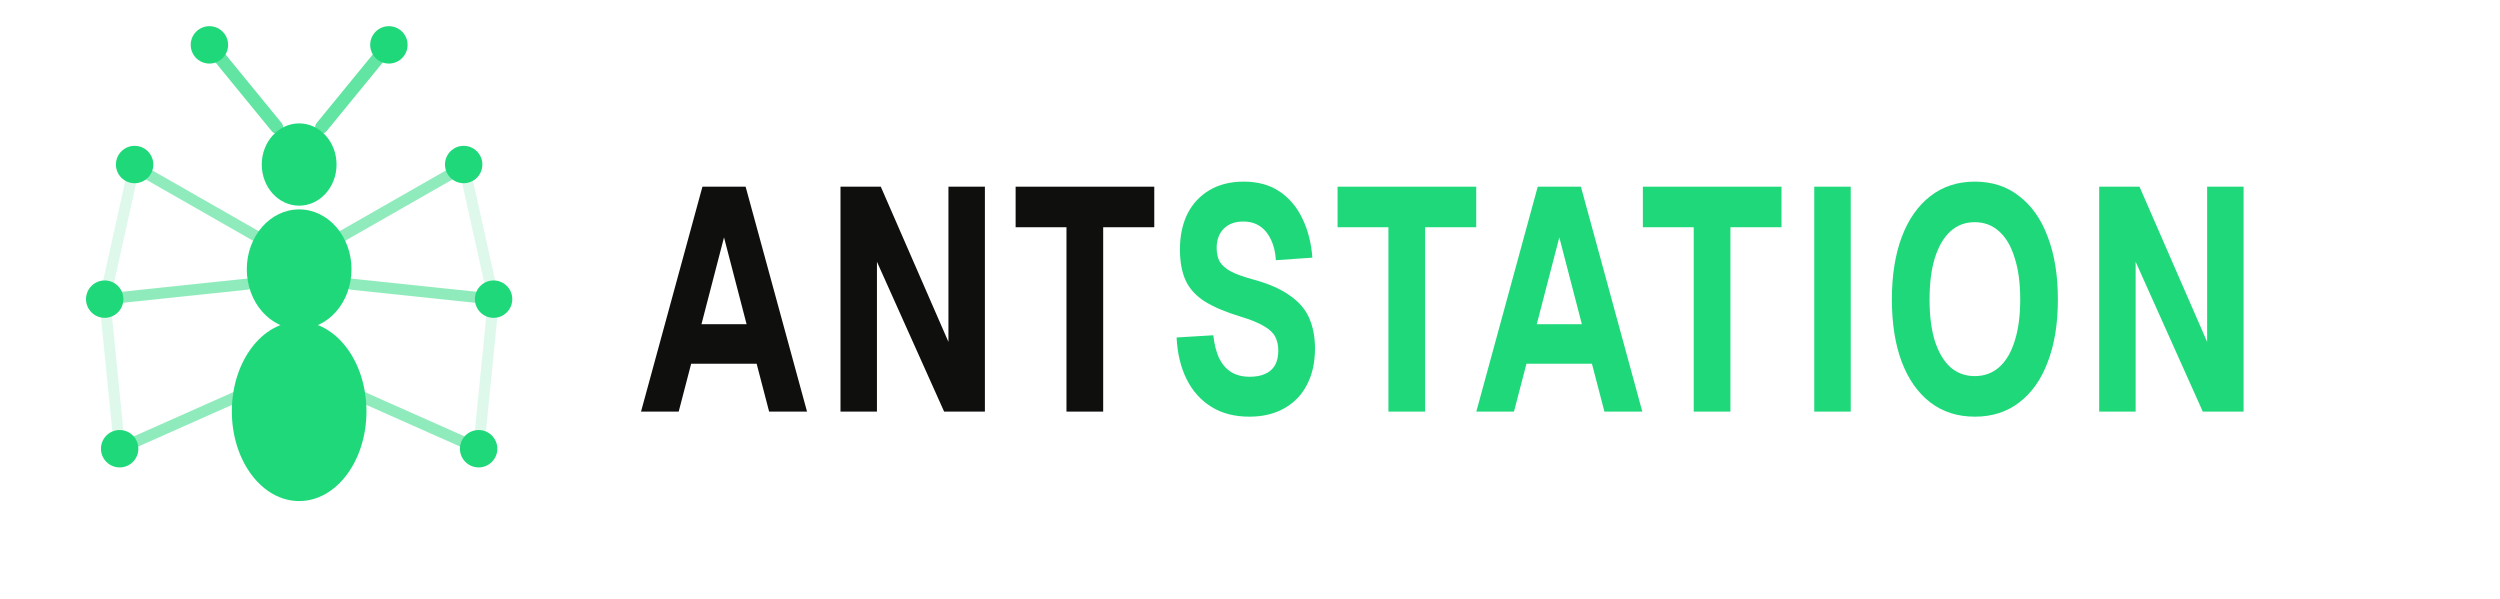
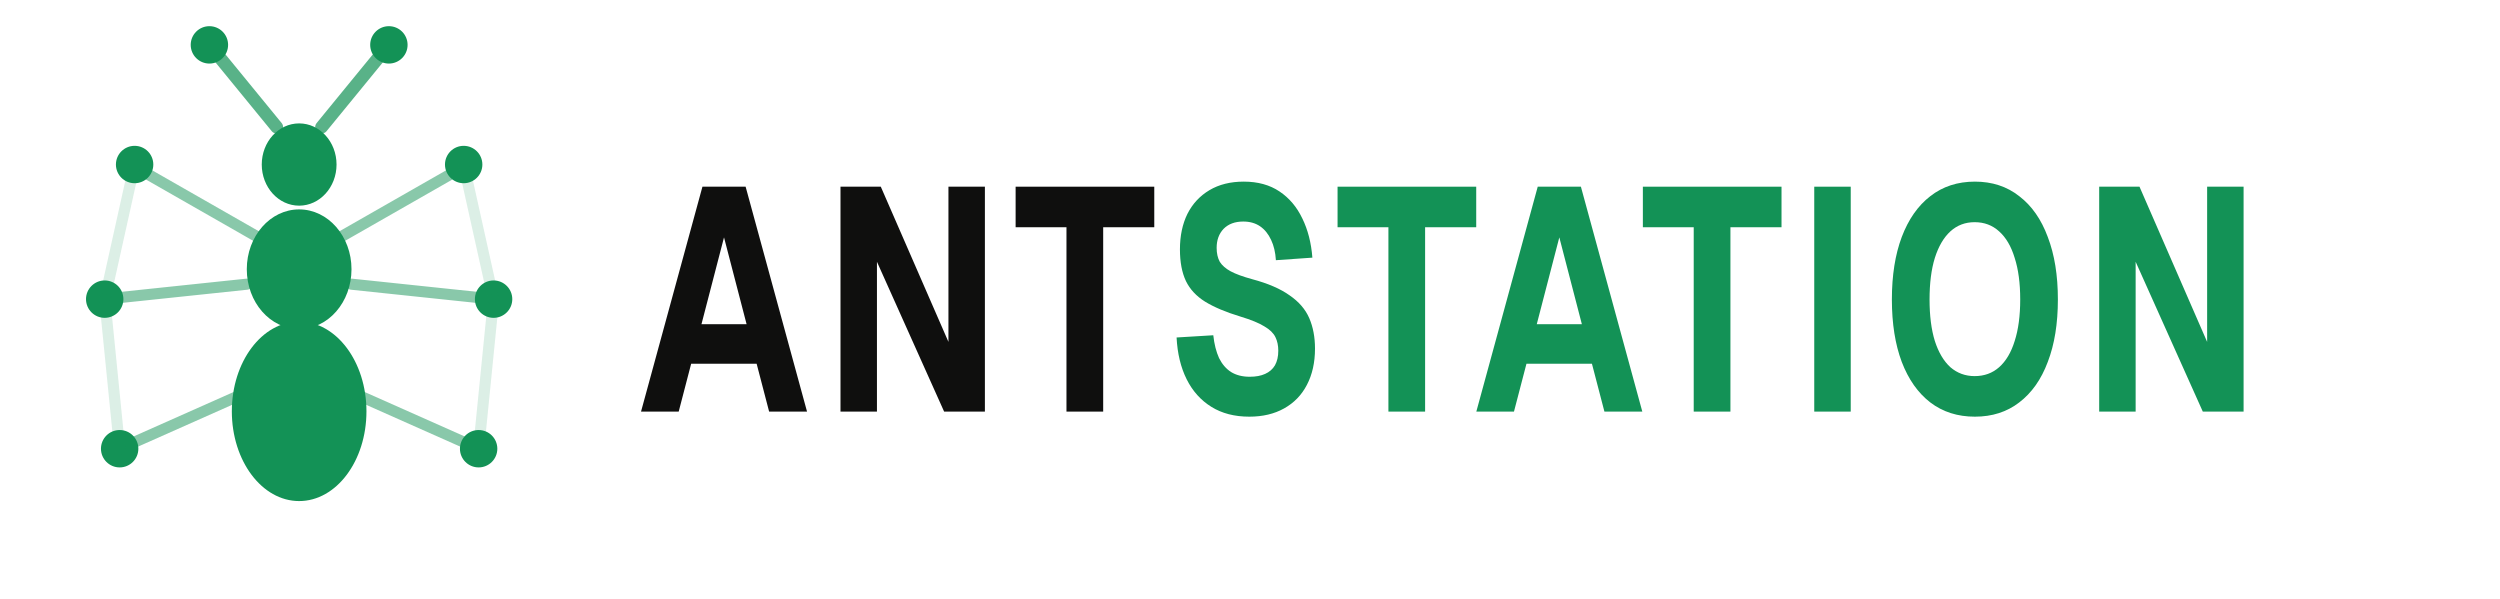
<svg xmlns="http://www.w3.org/2000/svg" width="234" height="56" viewBox="0 0 117 28" fill="none" role="img" aria-labelledby="title">
  <g class="antstation-ant">
-     <path d="M14 9.625C14.966 9.625 15.75 8.763 15.75 7.7C15.75 6.637 14.966 5.775 14 5.775C13.034 5.775 12.25 6.637 12.25 7.7C12.25 8.763 13.034 9.625 14 9.625Z" fill="#1FD87A" />
-     <path d="M14 15.4C15.353 15.4 16.45 14.146 16.45 12.6C16.45 11.054 15.353 9.8 14 9.8C12.647 9.8 11.55 11.054 11.55 12.6C11.55 14.146 12.647 15.4 14 15.4Z" fill="#1FD87A" />
-     <path d="M14 23.45C15.74 23.45 17.15 21.57 17.15 19.25C17.15 16.93 15.74 15.05 14 15.05C12.26 15.05 10.85 16.93 10.85 19.25C10.85 21.57 12.26 23.45 14 23.45Z" fill="#1FD87A" />
-     <path opacity="0.7" d="M12.95 5.95L9.8 2.1" stroke="#1FD87A" stroke-width="0.6" stroke-linecap="round" />
-     <path opacity="0.7" d="M15.05 5.95L18.2 2.1" stroke="#1FD87A" stroke-width="0.6" stroke-linecap="round" />
-     <path d="M9.8 2.975C10.283 2.975 10.675 2.583 10.675 2.1C10.675 1.617 10.283 1.225 9.8 1.225C9.317 1.225 8.925 1.617 8.925 2.1C8.925 2.583 9.317 2.975 9.8 2.975Z" fill="#1FD87A" />
-     <path d="M18.2 2.975C18.683 2.975 19.075 2.583 19.075 2.1C19.075 1.617 18.683 1.225 18.2 1.225C17.717 1.225 17.325 1.617 17.325 2.1C17.325 2.583 17.717 2.975 18.2 2.975Z" fill="#1FD87A" />
-     <path opacity="0.5" d="M12.25 11.2L6.125 7.7" stroke="#1FD87A" stroke-width="0.52" stroke-linecap="round" />
-     <path opacity="0.5" d="M15.75 11.2L21.875 7.7" stroke="#1FD87A" stroke-width="0.52" stroke-linecap="round" />
-     <path d="M6.3 8.575C6.783 8.575 7.175 8.183 7.175 7.7C7.175 7.217 6.783 6.825 6.3 6.825C5.817 6.825 5.425 7.217 5.425 7.7C5.425 8.183 5.817 8.575 6.3 8.575Z" fill="#1FD87A" />
-     <path d="M21.7 8.575C22.183 8.575 22.575 8.183 22.575 7.7C22.575 7.217 22.183 6.825 21.7 6.825C21.217 6.825 20.825 7.217 20.825 7.7C20.825 8.183 21.217 8.575 21.7 8.575Z" fill="#1FD87A" />
-     <path opacity="0.5" d="M11.55 13.3L4.9 14" stroke="#1FD87A" stroke-width="0.52" stroke-linecap="round" />
-     <path opacity="0.5" d="M16.45 13.3L23.1 14" stroke="#1FD87A" stroke-width="0.52" stroke-linecap="round" />
-     <path d="M4.9 14.875C5.383 14.875 5.775 14.483 5.775 14C5.775 13.517 5.383 13.125 4.9 13.125C4.417 13.125 4.025 13.517 4.025 14C4.025 14.483 4.417 14.875 4.9 14.875Z" fill="#1FD87A" />
-     <path d="M23.1 14.875C23.583 14.875 23.975 14.483 23.975 14C23.975 13.517 23.583 13.125 23.1 13.125C22.617 13.125 22.225 13.517 22.225 14C22.225 14.483 22.617 14.875 23.1 14.875Z" fill="#1FD87A" />
-     <path opacity="0.5" d="M11.9 18.2L5.6 21" stroke="#1FD87A" stroke-width="0.52" stroke-linecap="round" />
-     <path opacity="0.5" d="M16.1 18.2L22.4 21" stroke="#1FD87A" stroke-width="0.52" stroke-linecap="round" />
-     <path d="M5.6 21.875C6.083 21.875 6.475 21.483 6.475 21C6.475 20.517 6.083 20.125 5.6 20.125C5.117 20.125 4.725 20.517 4.725 21C4.725 21.483 5.117 21.875 5.6 21.875Z" fill="#1FD87A" />
-     <path d="M22.4 21.875C22.883 21.875 23.275 21.483 23.275 21C23.275 20.517 22.883 20.125 22.4 20.125C21.917 20.125 21.525 20.517 21.525 21C21.525 21.483 21.917 21.875 22.4 21.875Z" fill="#1FD87A" />
-     <path opacity="0.15" d="M6.3 7.7L4.9 14" stroke="#1FD87A" stroke-width="0.52" stroke-linecap="round" />
-     <path opacity="0.15" d="M21.7 7.7L23.1 14" stroke="#1FD87A" stroke-width="0.52" stroke-linecap="round" />
-     <path opacity="0.15" d="M4.9 14L5.6 21" stroke="#1FD87A" stroke-width="0.52" stroke-linecap="round" />
-     <path opacity="0.15" d="M23.1 14L22.4 21" stroke="#1FD87A" stroke-width="0.52" stroke-linecap="round" />
+     <path d="M14 9.625C14.966 9.625 15.75 8.763 15.75 7.7C15.75 6.637 14.966 5.775 14 5.775C13.034 5.775 12.25 6.637 12.25 7.7C12.25 8.763 13.034 9.625 14 9.625Z" fill="#139256" />
+     <path d="M14 15.4C15.353 15.4 16.45 14.146 16.45 12.6C16.45 11.054 15.353 9.8 14 9.8C12.647 9.8 11.55 11.054 11.55 12.6C11.55 14.146 12.647 15.4 14 15.4Z" fill="#139256" />
+     <path d="M14 23.45C15.74 23.45 17.15 21.57 17.15 19.25C17.15 16.93 15.74 15.05 14 15.05C12.26 15.05 10.85 16.93 10.85 19.25C10.85 21.57 12.26 23.45 14 23.45Z" fill="#139256" />
+     <path opacity="0.7" d="M12.95 5.95L9.8 2.1" stroke="#139256" stroke-width="0.6" stroke-linecap="round" />
+     <path opacity="0.7" d="M15.05 5.95L18.2 2.1" stroke="#139256" stroke-width="0.6" stroke-linecap="round" />
+     <path d="M9.8 2.975C10.283 2.975 10.675 2.583 10.675 2.1C10.675 1.617 10.283 1.225 9.8 1.225C9.317 1.225 8.925 1.617 8.925 2.1C8.925 2.583 9.317 2.975 9.8 2.975Z" fill="#139256" />
+     <path d="M18.2 2.975C18.683 2.975 19.075 2.583 19.075 2.1C19.075 1.617 18.683 1.225 18.2 1.225C17.717 1.225 17.325 1.617 17.325 2.1C17.325 2.583 17.717 2.975 18.2 2.975Z" fill="#139256" />
+     <path opacity="0.5" d="M12.25 11.2L6.125 7.7" stroke="#139256" stroke-width="0.52" stroke-linecap="round" />
+     <path opacity="0.5" d="M15.75 11.2L21.875 7.7" stroke="#139256" stroke-width="0.52" stroke-linecap="round" />
+     <path d="M6.3 8.575C6.783 8.575 7.175 8.183 7.175 7.7C7.175 7.217 6.783 6.825 6.3 6.825C5.817 6.825 5.425 7.217 5.425 7.7C5.425 8.183 5.817 8.575 6.3 8.575Z" fill="#139256" />
+     <path d="M21.7 8.575C22.183 8.575 22.575 8.183 22.575 7.7C22.575 7.217 22.183 6.825 21.7 6.825C21.217 6.825 20.825 7.217 20.825 7.7C20.825 8.183 21.217 8.575 21.7 8.575Z" fill="#139256" />
+     <path opacity="0.5" d="M11.55 13.3L4.9 14" stroke="#139256" stroke-width="0.52" stroke-linecap="round" />
+     <path opacity="0.5" d="M16.45 13.3L23.1 14" stroke="#139256" stroke-width="0.52" stroke-linecap="round" />
+     <path d="M4.9 14.875C5.383 14.875 5.775 14.483 5.775 14C5.775 13.517 5.383 13.125 4.9 13.125C4.417 13.125 4.025 13.517 4.025 14C4.025 14.483 4.417 14.875 4.9 14.875Z" fill="#139256" />
+     <path d="M23.1 14.875C23.583 14.875 23.975 14.483 23.975 14C23.975 13.517 23.583 13.125 23.1 13.125C22.617 13.125 22.225 13.517 22.225 14C22.225 14.483 22.617 14.875 23.1 14.875Z" fill="#139256" />
+     <path opacity="0.5" d="M11.9 18.2L5.6 21" stroke="#139256" stroke-width="0.52" stroke-linecap="round" />
+     <path opacity="0.5" d="M16.1 18.2L22.4 21" stroke="#139256" stroke-width="0.52" stroke-linecap="round" />
+     <path d="M5.6 21.875C6.083 21.875 6.475 21.483 6.475 21C6.475 20.517 6.083 20.125 5.6 20.125C5.117 20.125 4.725 20.517 4.725 21C4.725 21.483 5.117 21.875 5.6 21.875Z" fill="#139256" />
+     <path d="M22.4 21.875C22.883 21.875 23.275 21.483 23.275 21C23.275 20.517 22.883 20.125 22.4 20.125C21.917 20.125 21.525 20.517 21.525 21C21.525 21.483 21.917 21.875 22.4 21.875Z" fill="#139256" />
+     <path opacity="0.15" d="M6.3 7.7L4.9 14" stroke="#139256" stroke-width="0.52" stroke-linecap="round" />
+     <path opacity="0.15" d="M21.7 7.7L23.1 14" stroke="#139256" stroke-width="0.52" stroke-linecap="round" />
+     <path opacity="0.15" d="M4.9 14L5.6 21" stroke="#139256" stroke-width="0.52" stroke-linecap="round" />
+     <path opacity="0.15" d="M23.1 14L22.4 21" stroke="#139256" stroke-width="0.52" stroke-linecap="round" />
  </g>
  <g transform="translate(30 8.5)">
    <path d="M0 10.763L2.874 0.237H4.895L7.769 10.763H5.995L5.411 8.524H2.346L1.763 10.763H0ZM2.829 6.671H4.94L3.884 2.609L2.829 6.671Z" fill="#0F0F0E" />
    <path d="M9.335 10.763V0.237H11.221L14.387 7.501V0.237H16.093V10.763H14.185L11.041 3.751V10.763H9.335Z" fill="#0F0F0E" />
    <path d="M19.911 10.763V2.135H17.531V0.237H24.02V2.135H21.629V10.763H19.911Z" fill="#0F0F0E" />
-     <path d="M28.466 11C27.777 11 27.186 10.847 26.692 10.54C26.198 10.234 25.813 9.804 25.536 9.251C25.259 8.697 25.102 8.045 25.064 7.294L26.782 7.19C26.827 7.605 26.917 7.961 27.051 8.257C27.194 8.544 27.381 8.761 27.613 8.91C27.852 9.058 28.144 9.132 28.488 9.132C28.773 9.132 29.012 9.088 29.207 8.999C29.409 8.91 29.562 8.776 29.667 8.598C29.772 8.411 29.824 8.183 29.824 7.916C29.824 7.669 29.779 7.457 29.69 7.279C29.6 7.091 29.428 6.923 29.173 6.775C28.919 6.617 28.544 6.464 28.051 6.315C27.369 6.108 26.819 5.876 26.4 5.619C25.989 5.362 25.689 5.04 25.502 4.655C25.315 4.26 25.221 3.765 25.221 3.173C25.221 2.54 25.337 1.987 25.57 1.512C25.809 1.038 26.153 0.667 26.602 0.4C27.051 0.133 27.587 0 28.208 0C28.866 0 29.424 0.153 29.88 0.46C30.337 0.766 30.692 1.186 30.947 1.72C31.209 2.253 31.366 2.866 31.419 3.558L29.712 3.677C29.69 3.311 29.615 2.995 29.488 2.728C29.36 2.451 29.188 2.239 28.971 2.09C28.754 1.942 28.492 1.868 28.185 1.868C27.796 1.868 27.489 1.982 27.265 2.209C27.048 2.436 26.939 2.733 26.939 3.098C26.939 3.355 26.988 3.573 27.085 3.751C27.19 3.919 27.358 4.067 27.59 4.195C27.83 4.324 28.167 4.447 28.601 4.566C29.342 4.764 29.925 5.016 30.352 5.322C30.786 5.619 31.093 5.974 31.273 6.389C31.452 6.805 31.542 7.279 31.542 7.813C31.542 8.465 31.415 9.033 31.16 9.518C30.913 9.992 30.558 10.358 30.094 10.615C29.637 10.871 29.095 11 28.466 11Z" fill="#1FD87A" />
-     <path d="M34.978 10.763V2.135H32.598V0.237H39.087V2.135H36.695V10.763H34.978Z" fill="#1FD87A" />
-     <path d="M39.092 10.763L41.966 0.237H43.986L46.86 10.763H45.087L44.503 8.524H41.438L40.854 10.763H39.092ZM41.921 6.671H44.031L42.976 2.609L41.921 6.671Z" fill="#1FD87A" />
-     <path d="M49.266 10.763V2.135H46.886V0.237H53.375V2.135H50.984V10.763H49.266Z" fill="#1FD87A" />
-     <path d="M54.907 10.763V0.237H56.614V10.763H54.907Z" fill="#1FD87A" />
-     <path d="M62.425 11C61.616 11 60.92 10.778 60.337 10.333C59.76 9.888 59.315 9.256 59.001 8.435C58.694 7.615 58.54 6.642 58.54 5.515C58.54 4.388 58.694 3.415 59.001 2.594C59.315 1.764 59.76 1.127 60.337 0.682C60.92 0.227 61.616 0 62.425 0C63.233 0 63.925 0.227 64.501 0.682C65.085 1.127 65.531 1.764 65.837 2.594C66.152 3.415 66.309 4.388 66.309 5.515C66.309 6.642 66.152 7.615 65.837 8.435C65.531 9.256 65.085 9.888 64.501 10.333C63.925 10.778 63.233 11 62.425 11ZM62.413 9.102C62.862 9.102 63.244 8.964 63.558 8.687C63.88 8.401 64.124 7.991 64.288 7.457C64.46 6.923 64.546 6.276 64.546 5.515C64.546 4.754 64.46 4.106 64.288 3.573C64.124 3.029 63.88 2.614 63.558 2.327C63.244 2.041 62.862 1.898 62.413 1.898C61.972 1.898 61.594 2.041 61.279 2.327C60.965 2.614 60.722 3.029 60.55 3.573C60.385 4.106 60.303 4.754 60.303 5.515C60.303 6.276 60.385 6.923 60.55 7.457C60.722 7.991 60.965 8.401 61.279 8.687C61.601 8.964 61.979 9.102 62.413 9.102Z" fill="#1FD87A" />
-     <path d="M68.242 10.763V0.237H70.128L73.294 7.501V0.237H75V10.763H73.091L69.948 3.751V10.763H68.242Z" fill="#1FD87A" />
+     <path d="M28.466 11C27.777 11 27.186 10.847 26.692 10.54C26.198 10.234 25.813 9.804 25.536 9.251C25.259 8.697 25.102 8.045 25.064 7.294L26.782 7.19C26.827 7.605 26.917 7.961 27.051 8.257C27.194 8.544 27.381 8.761 27.613 8.91C27.852 9.058 28.144 9.132 28.488 9.132C28.773 9.132 29.012 9.088 29.207 8.999C29.409 8.91 29.562 8.776 29.667 8.598C29.772 8.411 29.824 8.183 29.824 7.916C29.824 7.669 29.779 7.457 29.69 7.279C29.6 7.091 29.428 6.923 29.173 6.775C28.919 6.617 28.544 6.464 28.051 6.315C27.369 6.108 26.819 5.876 26.4 5.619C25.989 5.362 25.689 5.04 25.502 4.655C25.315 4.26 25.221 3.765 25.221 3.173C25.221 2.54 25.337 1.987 25.57 1.512C25.809 1.038 26.153 0.667 26.602 0.4C27.051 0.133 27.587 0 28.208 0C28.866 0 29.424 0.153 29.88 0.46C30.337 0.766 30.692 1.186 30.947 1.72C31.209 2.253 31.366 2.866 31.419 3.558L29.712 3.677C29.69 3.311 29.615 2.995 29.488 2.728C29.36 2.451 29.188 2.239 28.971 2.09C28.754 1.942 28.492 1.868 28.185 1.868C27.796 1.868 27.489 1.982 27.265 2.209C27.048 2.436 26.939 2.733 26.939 3.098C26.939 3.355 26.988 3.573 27.085 3.751C27.19 3.919 27.358 4.067 27.59 4.195C27.83 4.324 28.167 4.447 28.601 4.566C29.342 4.764 29.925 5.016 30.352 5.322C30.786 5.619 31.093 5.974 31.273 6.389C31.452 6.805 31.542 7.279 31.542 7.813C31.542 8.465 31.415 9.033 31.16 9.518C30.913 9.992 30.558 10.358 30.094 10.615C29.637 10.871 29.095 11 28.466 11Z" fill="#139256" />
+     <path d="M34.978 10.763V2.135H32.598V0.237H39.087V2.135H36.695V10.763H34.978Z" fill="#139256" />
+     <path d="M39.092 10.763L41.966 0.237H43.986L46.86 10.763H45.087L44.503 8.524H41.438L40.854 10.763H39.092ZM41.921 6.671H44.031L42.976 2.609L41.921 6.671Z" fill="#139256" />
+     <path d="M49.266 10.763V2.135H46.886V0.237H53.375V2.135H50.984V10.763H49.266Z" fill="#139256" />
+     <path d="M54.907 10.763V0.237H56.614V10.763H54.907Z" fill="#139256" />
+     <path d="M62.425 11C61.616 11 60.92 10.778 60.337 10.333C59.76 9.888 59.315 9.256 59.001 8.435C58.694 7.615 58.54 6.642 58.54 5.515C58.54 4.388 58.694 3.415 59.001 2.594C59.315 1.764 59.76 1.127 60.337 0.682C60.92 0.227 61.616 0 62.425 0C63.233 0 63.925 0.227 64.501 0.682C65.085 1.127 65.531 1.764 65.837 2.594C66.152 3.415 66.309 4.388 66.309 5.515C66.309 6.642 66.152 7.615 65.837 8.435C65.531 9.256 65.085 9.888 64.501 10.333C63.925 10.778 63.233 11 62.425 11ZM62.413 9.102C62.862 9.102 63.244 8.964 63.558 8.687C63.88 8.401 64.124 7.991 64.288 7.457C64.46 6.923 64.546 6.276 64.546 5.515C64.546 4.754 64.46 4.106 64.288 3.573C64.124 3.029 63.88 2.614 63.558 2.327C63.244 2.041 62.862 1.898 62.413 1.898C61.972 1.898 61.594 2.041 61.279 2.327C60.965 2.614 60.722 3.029 60.55 3.573C60.385 4.106 60.303 4.754 60.303 5.515C60.303 6.276 60.385 6.923 60.55 7.457C60.722 7.991 60.965 8.401 61.279 8.687C61.601 8.964 61.979 9.102 62.413 9.102Z" fill="#139256" />
+     <path d="M68.242 10.763V0.237H70.128L73.294 7.501V0.237H75V10.763H73.091L69.948 3.751V10.763H68.242Z" fill="#139256" />
  </g>
</svg>
